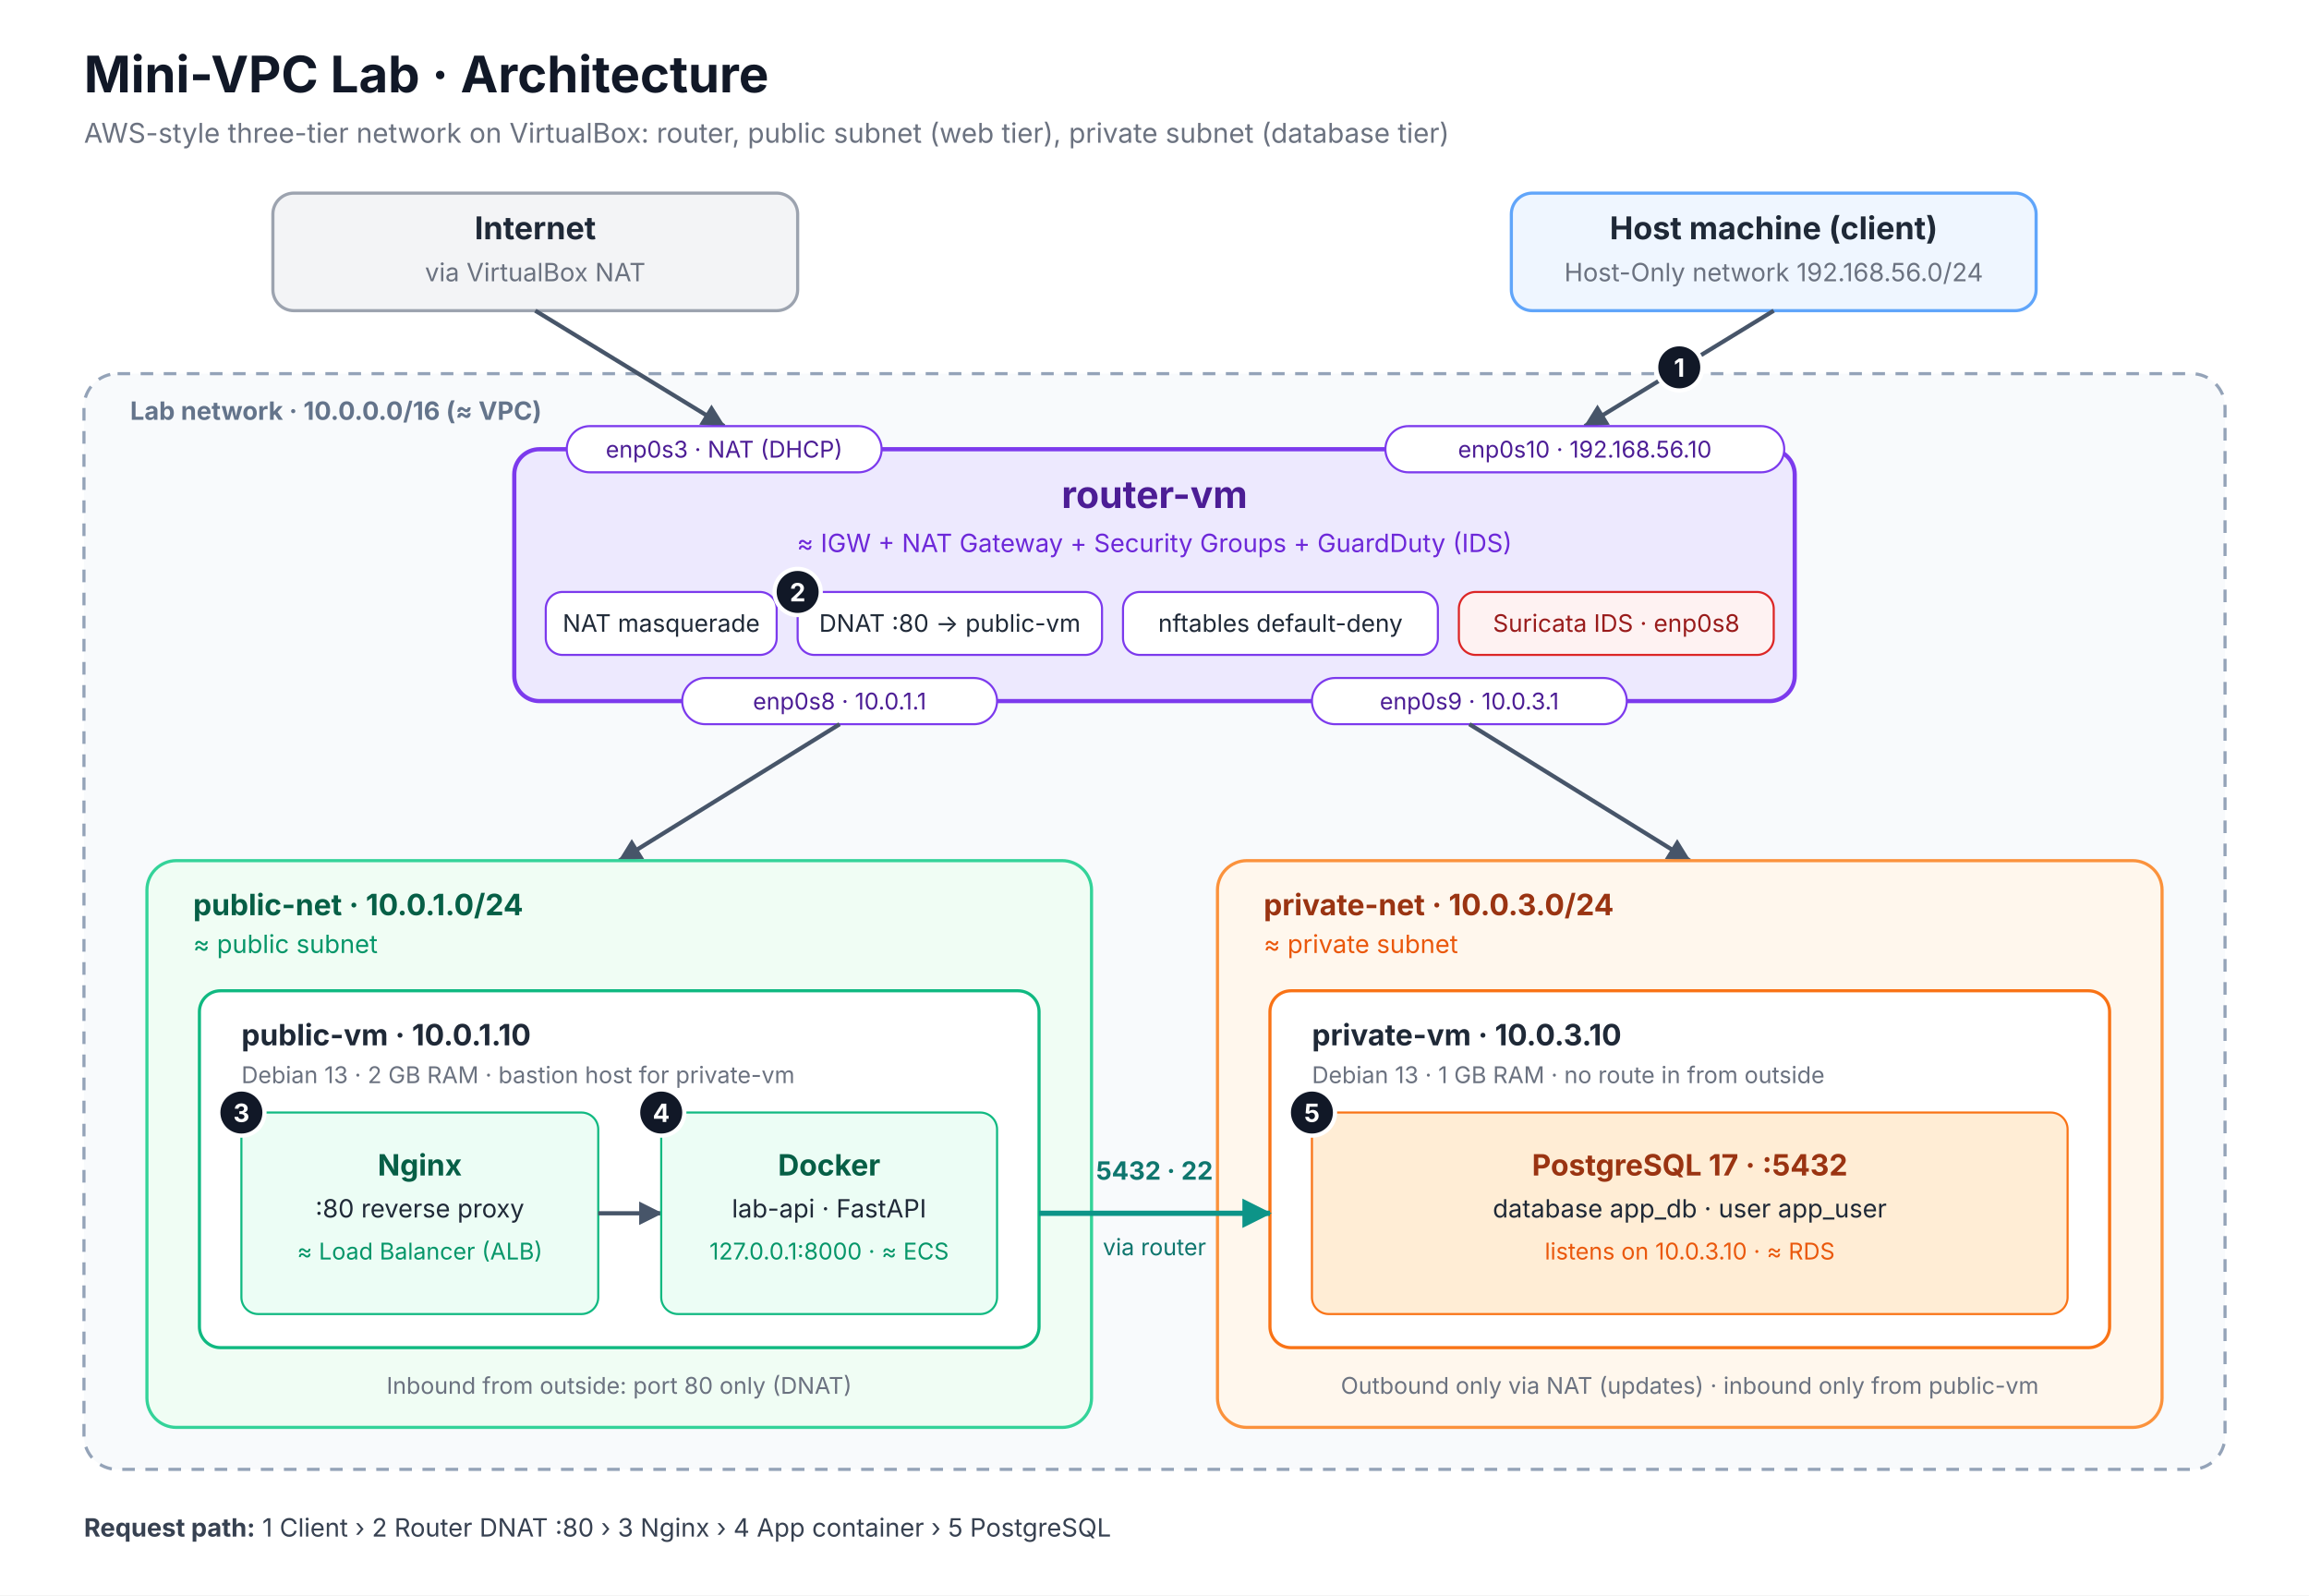
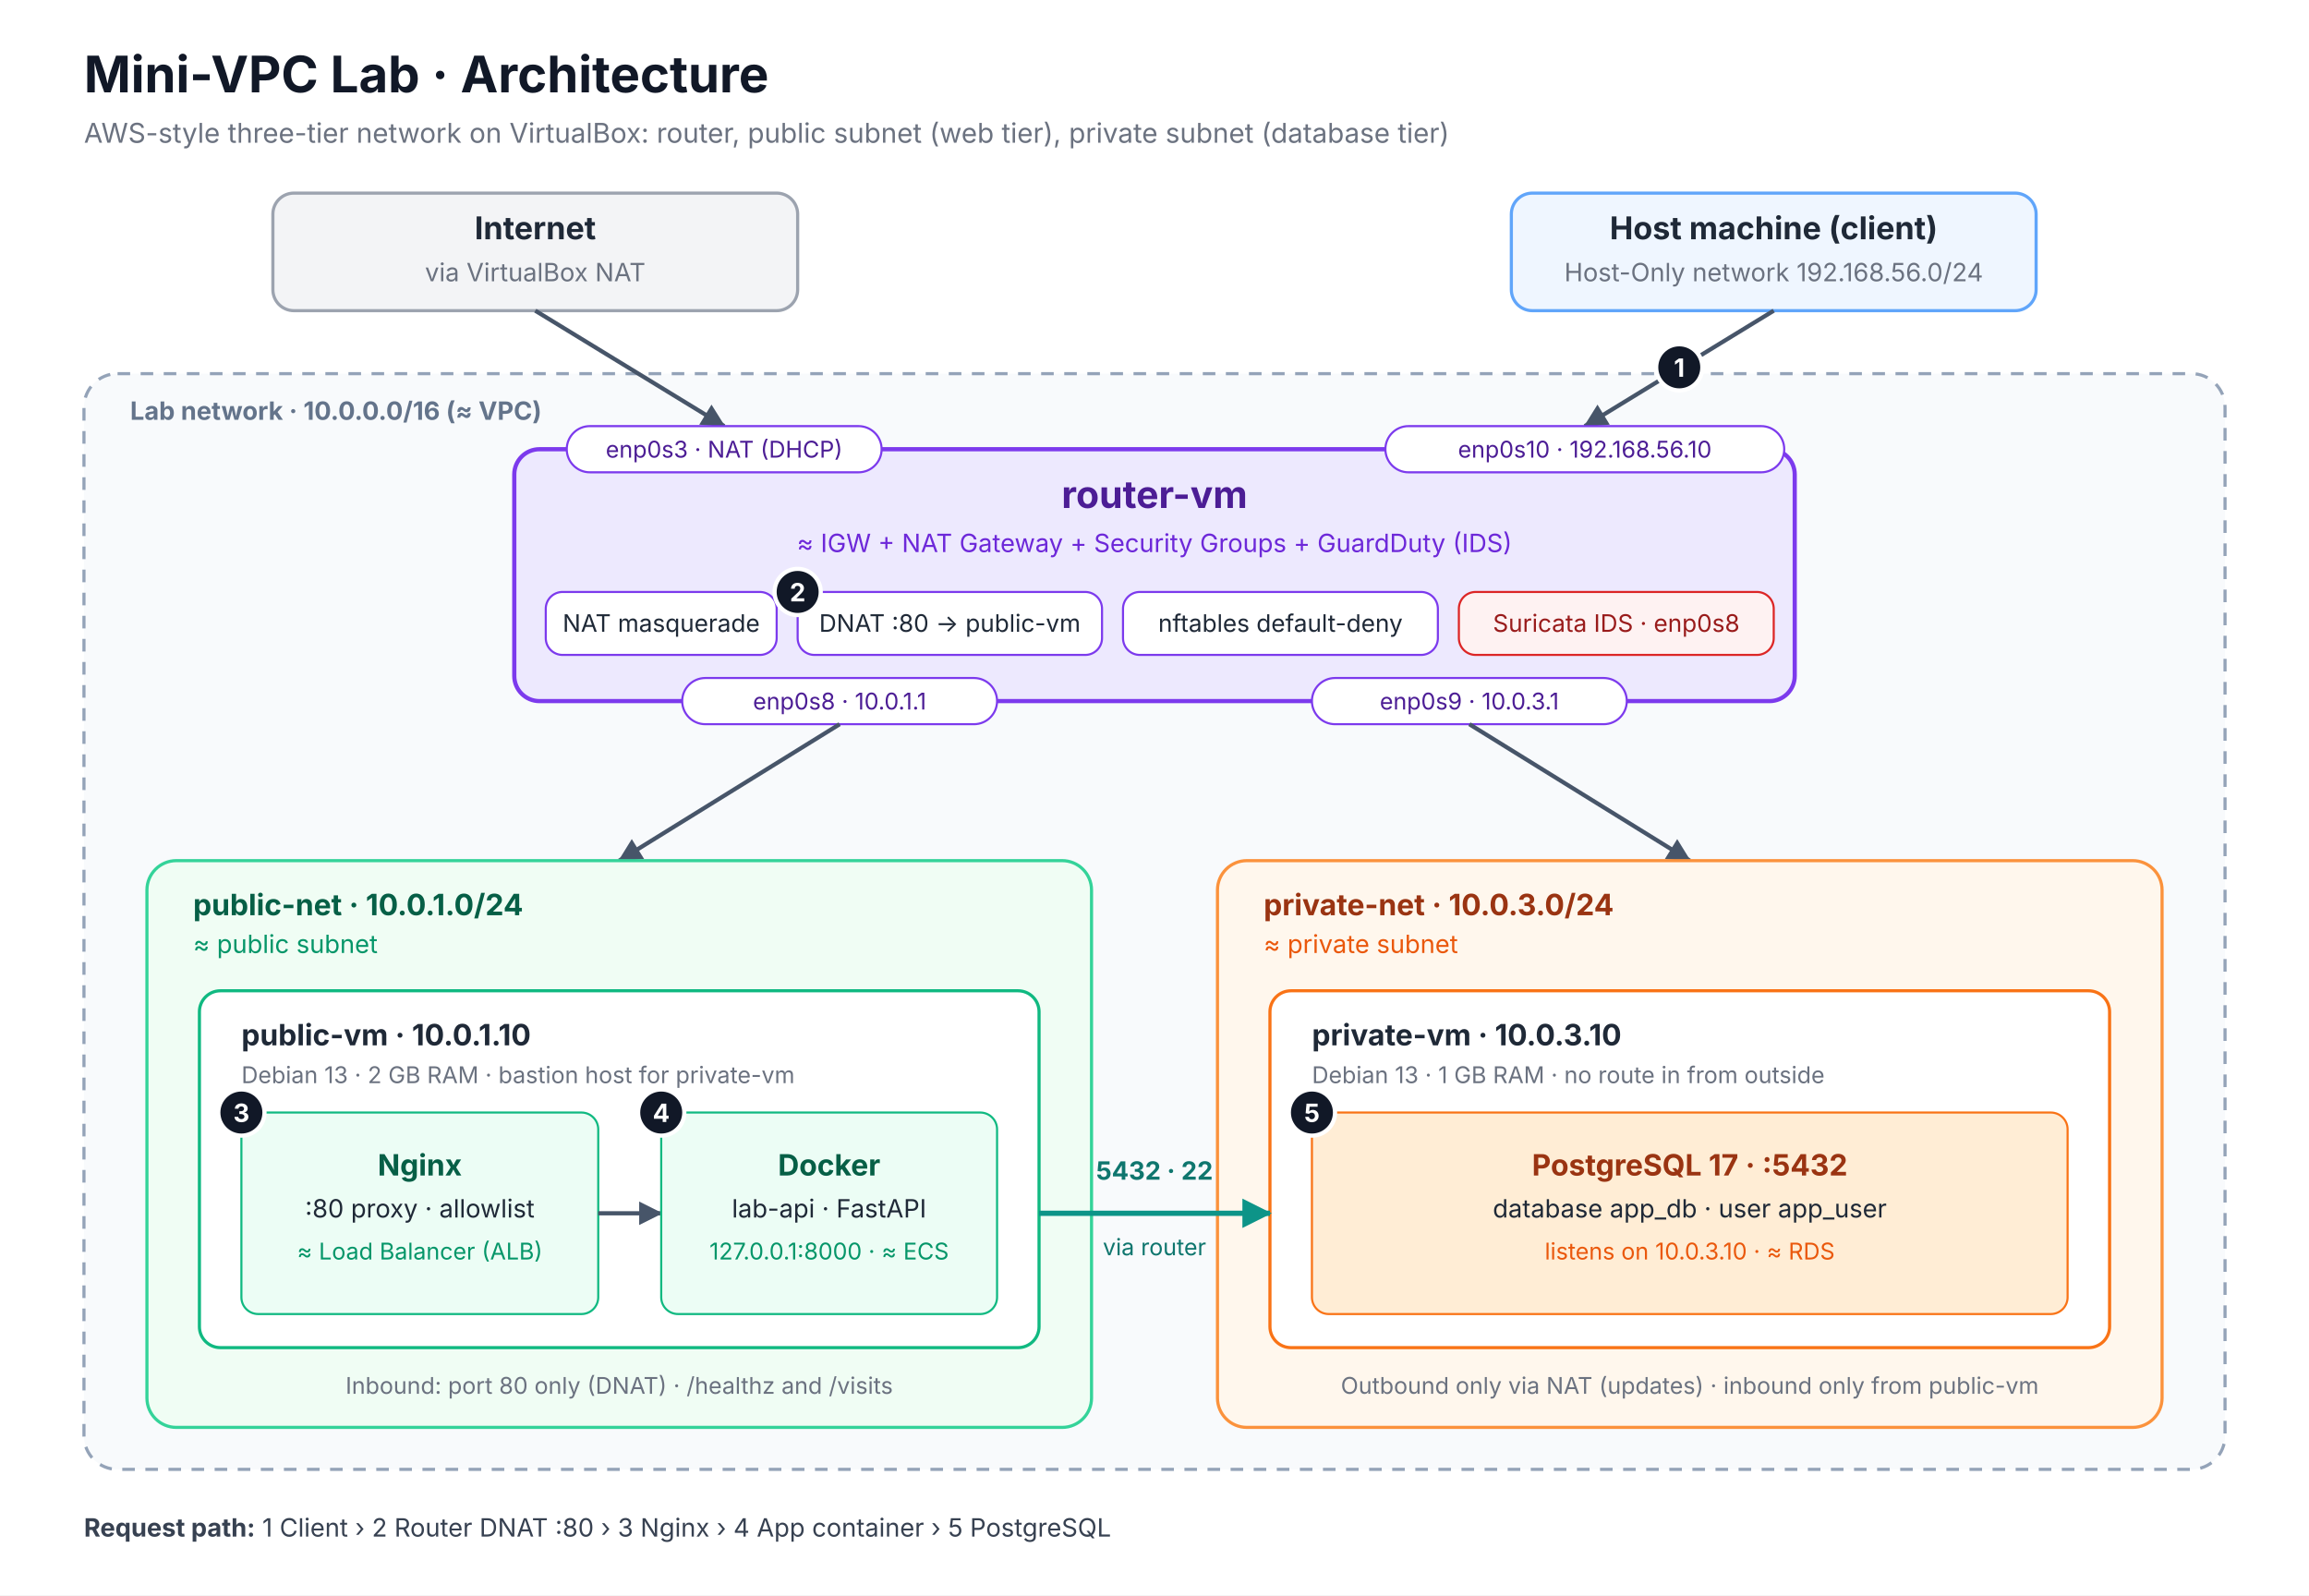
<svg xmlns="http://www.w3.org/2000/svg" viewBox="0 0 1100 760" width="1100" height="760" font-family="Inter, 'Segoe UI', Roboto, Helvetica, Arial, sans-serif">
  <defs>
    <marker id="arrow" viewBox="0 0 10 10" refX="8.5" refY="5" markerWidth="7" markerHeight="7" orient="auto-start-reverse">
      <path d="M1 1L9 5L1 9z" fill="#475569" />
    </marker>
    <marker id="arrowTeal" viewBox="0 0 10 10" refX="8.5" refY="5" markerWidth="7" markerHeight="7" orient="auto-start-reverse">
      <path d="M1 1L9 5L1 9z" fill="#0D9488" />
    </marker>
  </defs>
  <rect width="1100" height="760" fill="#FFFFFF" />
  <text x="40" y="44" font-size="24" font-weight="700" fill="#111827">Mini-VPC Lab · Architecture</text>
  <text x="40" y="68" font-size="13" fill="#6B7280">AWS-style three-tier network on VirtualBox: router, public subnet (web tier), private subnet (database tier)</text>
  <rect x="130" y="92" width="250" height="56" rx="10" fill="#F3F4F6" stroke="#9CA3AF" stroke-width="1.5" />
  <text x="255" y="114" font-size="15" font-weight="700" fill="#1F2937" text-anchor="middle">Internet</text>
  <text x="255" y="134" font-size="12" fill="#6B7280" text-anchor="middle">via VirtualBox NAT</text>
  <rect x="720" y="92" width="250" height="56" rx="10" fill="#EFF6FF" stroke="#60A5FA" stroke-width="1.5" />
  <text x="845" y="114" font-size="15" font-weight="700" fill="#1F2937" text-anchor="middle">Host machine (client)</text>
  <text x="845" y="134" font-size="12" fill="#6B7280" text-anchor="middle">Host-Only network 192.168.56.0/24</text>
  <rect x="40" y="178" width="1020" height="522" rx="16" fill="#F8FAFC" stroke="#94A3B8" stroke-width="1.5" stroke-dasharray="6 5" />
  <text x="62" y="200" font-size="12" font-weight="700" fill="#64748B">Lab network · 10.0.0.0/16  (≈ VPC)</text>
  <line x1="255" y1="148" x2="345" y2="203" stroke="#475569" stroke-width="2" marker-end="url(#arrow)" />
  <line x1="845" y1="148" x2="755" y2="203" stroke="#475569" stroke-width="2" marker-end="url(#arrow)" />
  <rect x="245" y="214" width="610" height="120" rx="12" fill="#EDE9FE" stroke="#7C3AED" stroke-width="2" />
  <text x="550" y="242" font-size="18" font-weight="700" fill="#4C1D95" text-anchor="middle">router-vm</text>
  <text x="550" y="263" font-size="12" fill="#6D28D9" text-anchor="middle">≈ IGW + NAT Gateway + Security Groups + GuardDuty (IDS)</text>
  <rect x="260" y="282" width="110" height="30" rx="8" fill="#FFFFFF" stroke="#7C3AED" />
  <text x="315" y="301" font-size="11.5" fill="#1F2937" text-anchor="middle">NAT masquerade</text>
  <rect x="380" y="282" width="145" height="30" rx="8" fill="#FFFFFF" stroke="#7C3AED" />
  <text x="452.5" y="301" font-size="11.5" fill="#1F2937" text-anchor="middle">DNAT :80 → public-vm</text>
  <rect x="535" y="282" width="150" height="30" rx="8" fill="#FFFFFF" stroke="#7C3AED" />
  <text x="610" y="301" font-size="11.5" fill="#1F2937" text-anchor="middle">nftables default-deny</text>
  <rect x="695" y="282" width="150" height="30" rx="8" fill="#FEF2F2" stroke="#DC2626" />
  <text x="770" y="301" font-size="11.5" fill="#991B1B" text-anchor="middle">Suricata IDS · enp0s8</text>
  <rect x="270" y="203" width="150" height="22" rx="11" fill="#FFFFFF" stroke="#7C3AED" />
  <text x="345" y="218" font-size="11" fill="#4C1D95" text-anchor="middle">enp0s3 · NAT (DHCP)</text>
  <rect x="660" y="203" width="190" height="22" rx="11" fill="#FFFFFF" stroke="#7C3AED" />
  <text x="755" y="218" font-size="11" fill="#4C1D95" text-anchor="middle">enp0s10 · 192.168.56.10</text>
  <rect x="325" y="323" width="150" height="22" rx="11" fill="#FFFFFF" stroke="#7C3AED" />
  <text x="400" y="338" font-size="11" fill="#4C1D95" text-anchor="middle">enp0s8 · 10.0.1.1</text>
  <rect x="625" y="323" width="150" height="22" rx="11" fill="#FFFFFF" stroke="#7C3AED" />
  <text x="700" y="338" font-size="11" fill="#4C1D95" text-anchor="middle">enp0s9 · 10.0.3.1</text>
  <line x1="400" y1="345" x2="295" y2="410" stroke="#475569" stroke-width="2" marker-end="url(#arrow)" />
  <line x1="700" y1="345" x2="805" y2="410" stroke="#475569" stroke-width="2" marker-end="url(#arrow)" />
  <rect x="70" y="410" width="450" height="270" rx="14" fill="#F0FDF4" stroke="#34D399" stroke-width="1.5" />
  <text x="92" y="436" font-size="14" font-weight="700" fill="#065F46">public-net · 10.0.1.0/24</text>
  <text x="92" y="454" font-size="12" fill="#059669">≈ public subnet</text>
  <rect x="95" y="472" width="400" height="170" rx="10" fill="#FFFFFF" stroke="#10B981" stroke-width="1.5" />
  <text x="115" y="498" font-size="14" font-weight="700" fill="#1F2937">public-vm · 10.0.1.10</text>
  <text x="115" y="516" font-size="11" fill="#6B7280">Debian 13 · 2 GB RAM · bastion host for private-vm</text>
  <rect x="115" y="530" width="170" height="96" rx="8" fill="#ECFDF5" stroke="#10B981" />
  <text x="200" y="560" font-size="14" font-weight="700" fill="#065F46" text-anchor="middle">Nginx</text>
-   <text x="200" y="580" font-size="12" fill="#1F2937" text-anchor="middle">:80 reverse proxy</text>
+   <text x="200" y="580" font-size="12" fill="#1F2937" text-anchor="middle">:80 proxy · allowlist</text>
  <text x="200" y="600" font-size="11" fill="#059669" text-anchor="middle">≈ Load Balancer (ALB)</text>
  <line x1="285" y1="578" x2="315" y2="578" stroke="#475569" stroke-width="2" marker-end="url(#arrow)" />
  <rect x="315" y="530" width="160" height="96" rx="8" fill="#ECFDF5" stroke="#10B981" />
  <text x="395" y="560" font-size="14" font-weight="700" fill="#065F46" text-anchor="middle">Docker</text>
  <text x="395" y="580" font-size="12" fill="#1F2937" text-anchor="middle">lab-api · FastAPI</text>
  <text x="395" y="600" font-size="11" fill="#059669" text-anchor="middle">127.0.0.1:8000 · ≈ ECS</text>
-   <text x="295" y="664" font-size="11" fill="#6B7280" text-anchor="middle">Inbound from outside: port 80 only (DNAT)</text>
+   <text x="295" y="664" font-size="11" fill="#6B7280" text-anchor="middle">Inbound: port 80 only (DNAT) · /healthz and /visits</text>
  <rect x="580" y="410" width="450" height="270" rx="14" fill="#FFF7ED" stroke="#FB923C" stroke-width="1.5" />
  <text x="602" y="436" font-size="14" font-weight="700" fill="#9A3412">private-net · 10.0.3.0/24</text>
  <text x="602" y="454" font-size="12" fill="#EA580C">≈ private subnet</text>
  <rect x="605" y="472" width="400" height="170" rx="10" fill="#FFFFFF" stroke="#F97316" stroke-width="1.5" />
  <text x="625" y="498" font-size="14" font-weight="700" fill="#1F2937">private-vm · 10.0.3.10</text>
  <text x="625" y="516" font-size="11" fill="#6B7280">Debian 13 · 1 GB RAM · no route in from outside</text>
  <rect x="625" y="530" width="360" height="96" rx="8" fill="#FFEDD5" stroke="#F97316" />
  <text x="805" y="560" font-size="14" font-weight="700" fill="#9A3412" text-anchor="middle">PostgreSQL 17 · :5432</text>
  <text x="805" y="580" font-size="12" fill="#1F2937" text-anchor="middle">database app_db · user app_user</text>
  <text x="805" y="600" font-size="11" fill="#EA580C" text-anchor="middle">listens on 10.0.3.10 · ≈ RDS</text>
  <text x="805" y="664" font-size="11" fill="#6B7280" text-anchor="middle">Outbound only via NAT (updates) · inbound only from public-vm</text>
  <line x1="495" y1="578" x2="605" y2="578" stroke="#0D9488" stroke-width="2.5" marker-end="url(#arrowTeal)" />
  <text x="550" y="562" font-size="12" font-weight="700" fill="#0F766E" text-anchor="middle">5432 · 22</text>
  <text x="550" y="598" font-size="11" fill="#0F766E" text-anchor="middle">via router</text>
  <g font-size="12" font-weight="700" fill="#FFFFFF" text-anchor="middle">
    <circle cx="800" cy="175" r="11" fill="#111827" stroke="#FFFFFF" stroke-width="2" />
    <text x="800" y="179.5">1</text>
    <circle cx="380" cy="282" r="11" fill="#111827" stroke="#FFFFFF" stroke-width="2" />
    <text x="380" y="286.5">2</text>
    <circle cx="115" cy="530" r="11" fill="#111827" stroke="#FFFFFF" stroke-width="2" />
    <text x="115" y="534.5">3</text>
    <circle cx="315" cy="530" r="11" fill="#111827" stroke="#FFFFFF" stroke-width="2" />
    <text x="315" y="534.5">4</text>
    <circle cx="625" cy="530" r="11" fill="#111827" stroke="#FFFFFF" stroke-width="2" />
    <text x="625" y="534.5">5</text>
  </g>
  <text x="40" y="732" font-size="12" fill="#374151">
    <tspan font-weight="700">Request path:</tspan>  1 Client   ›   2 Router DNAT :80   ›   3 Nginx   ›   4 App container   ›   5 PostgreSQL</text>
</svg>
